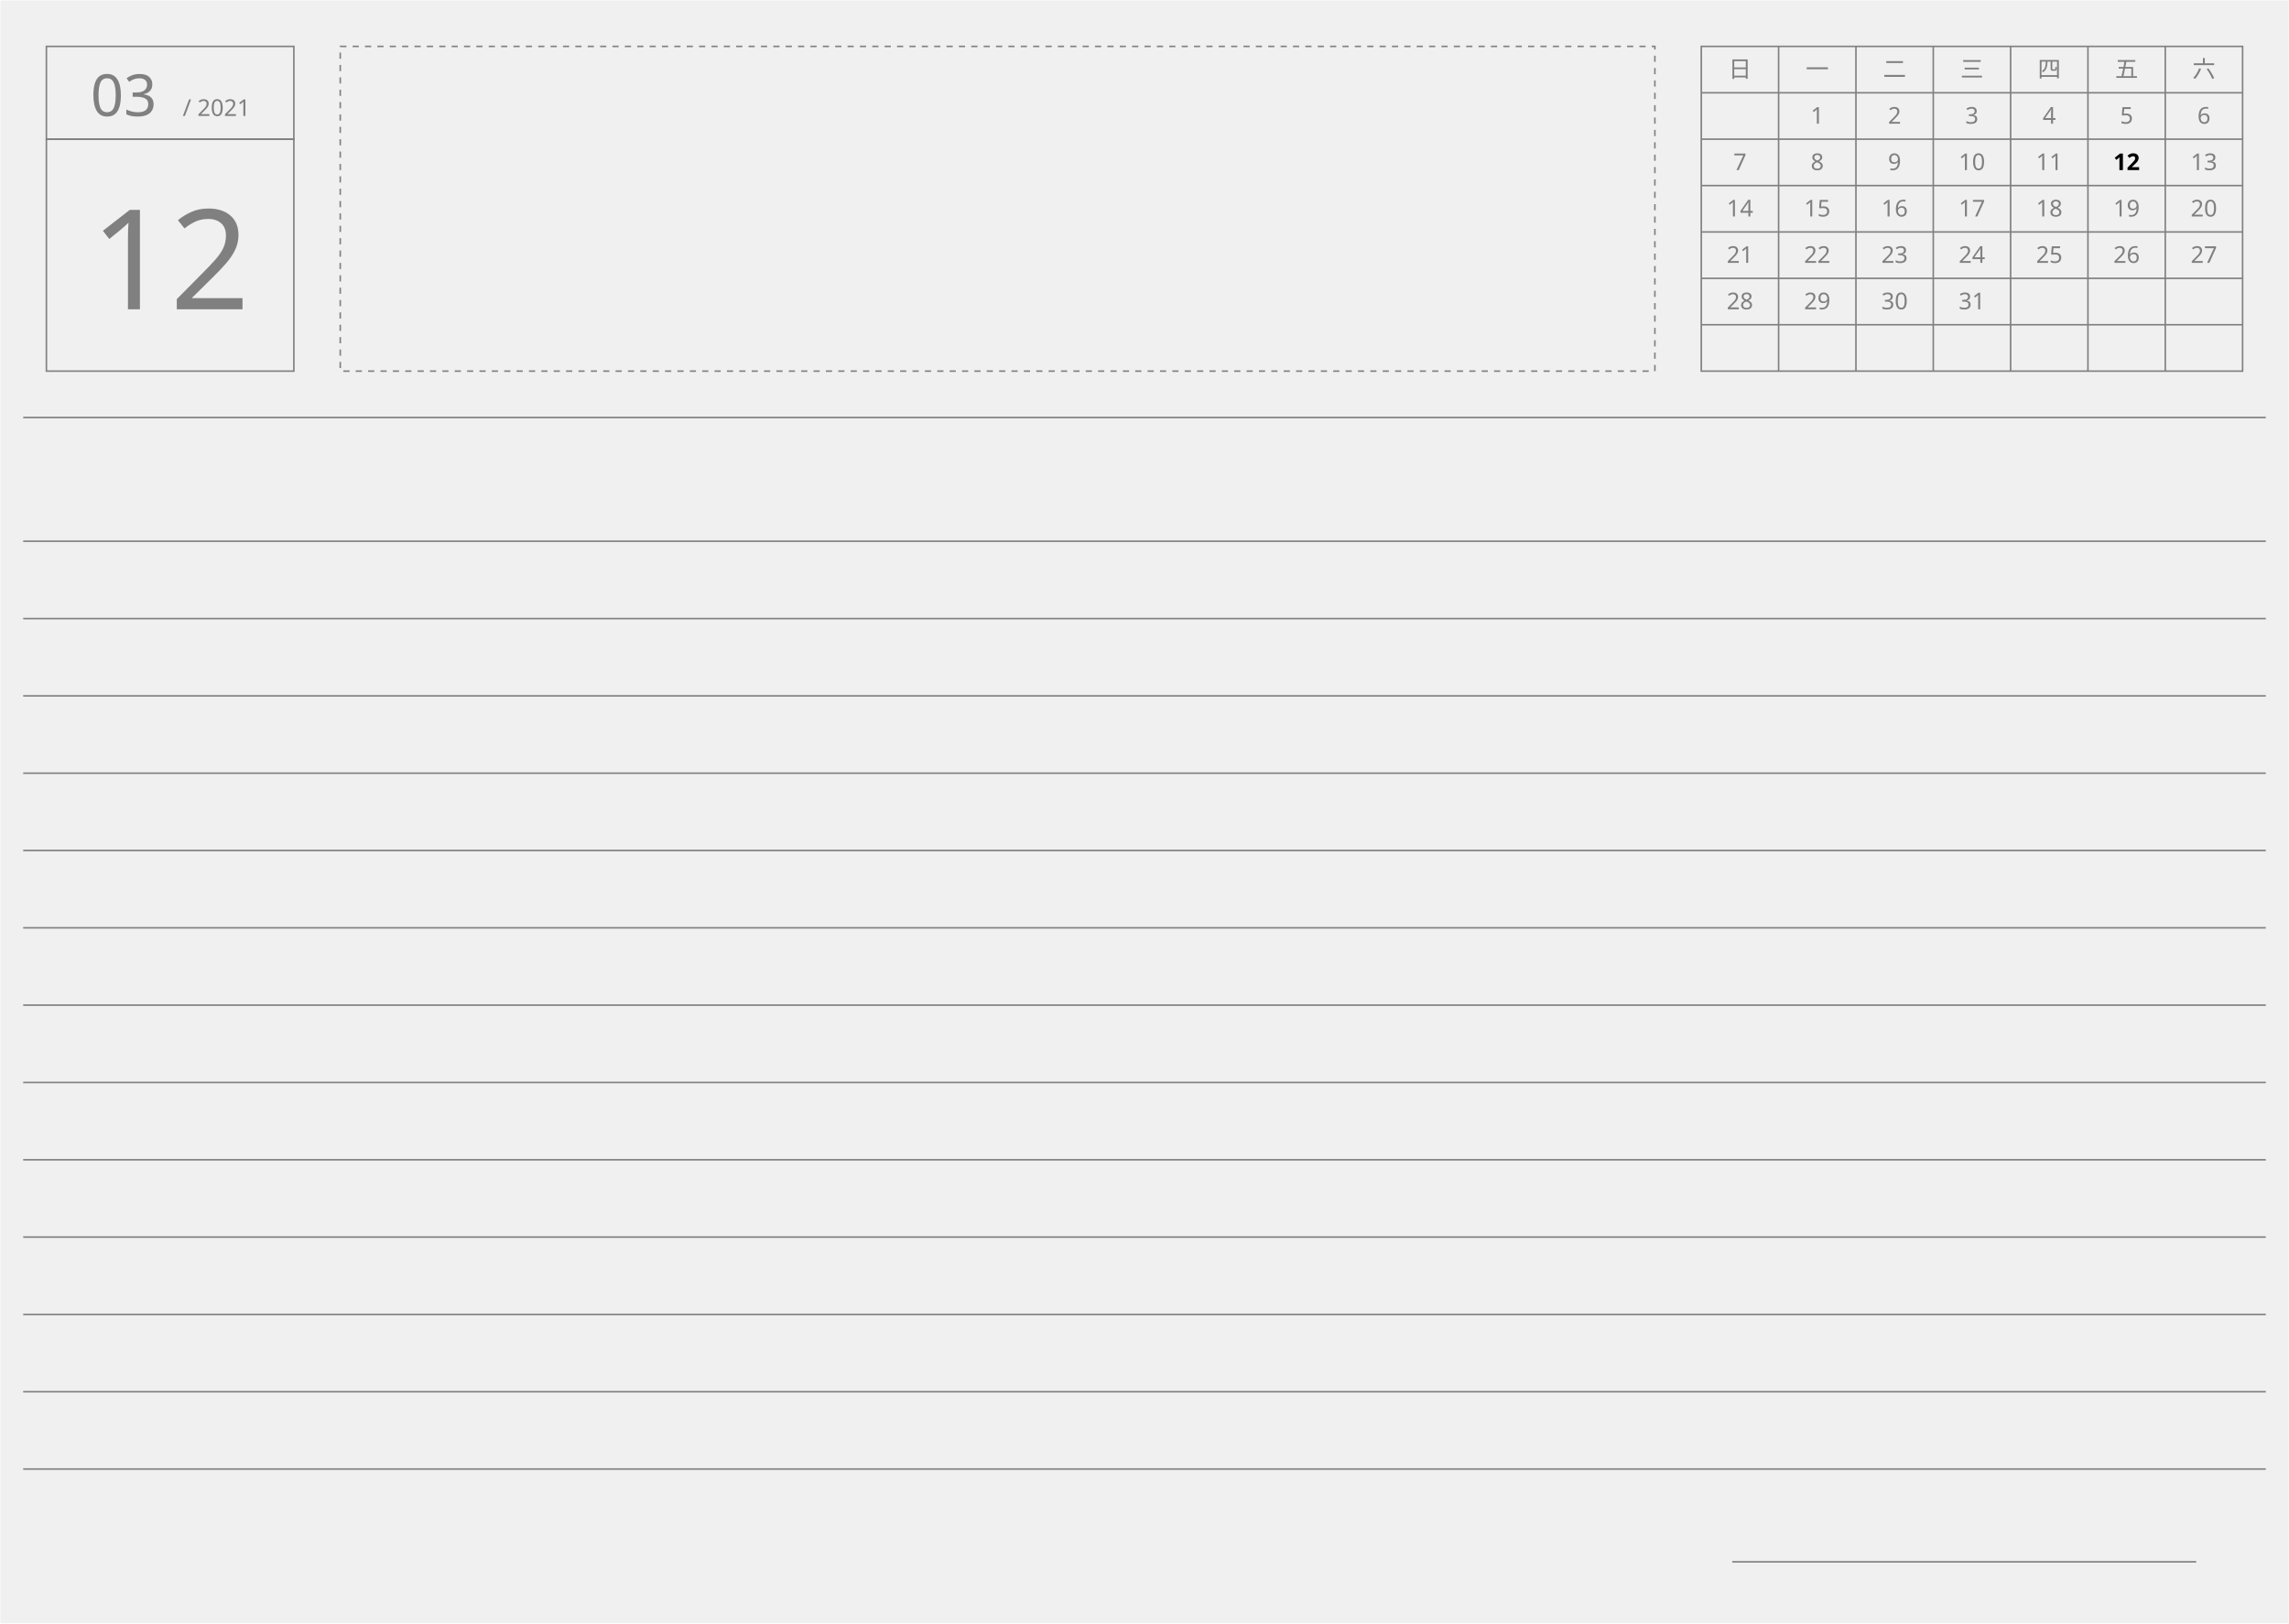
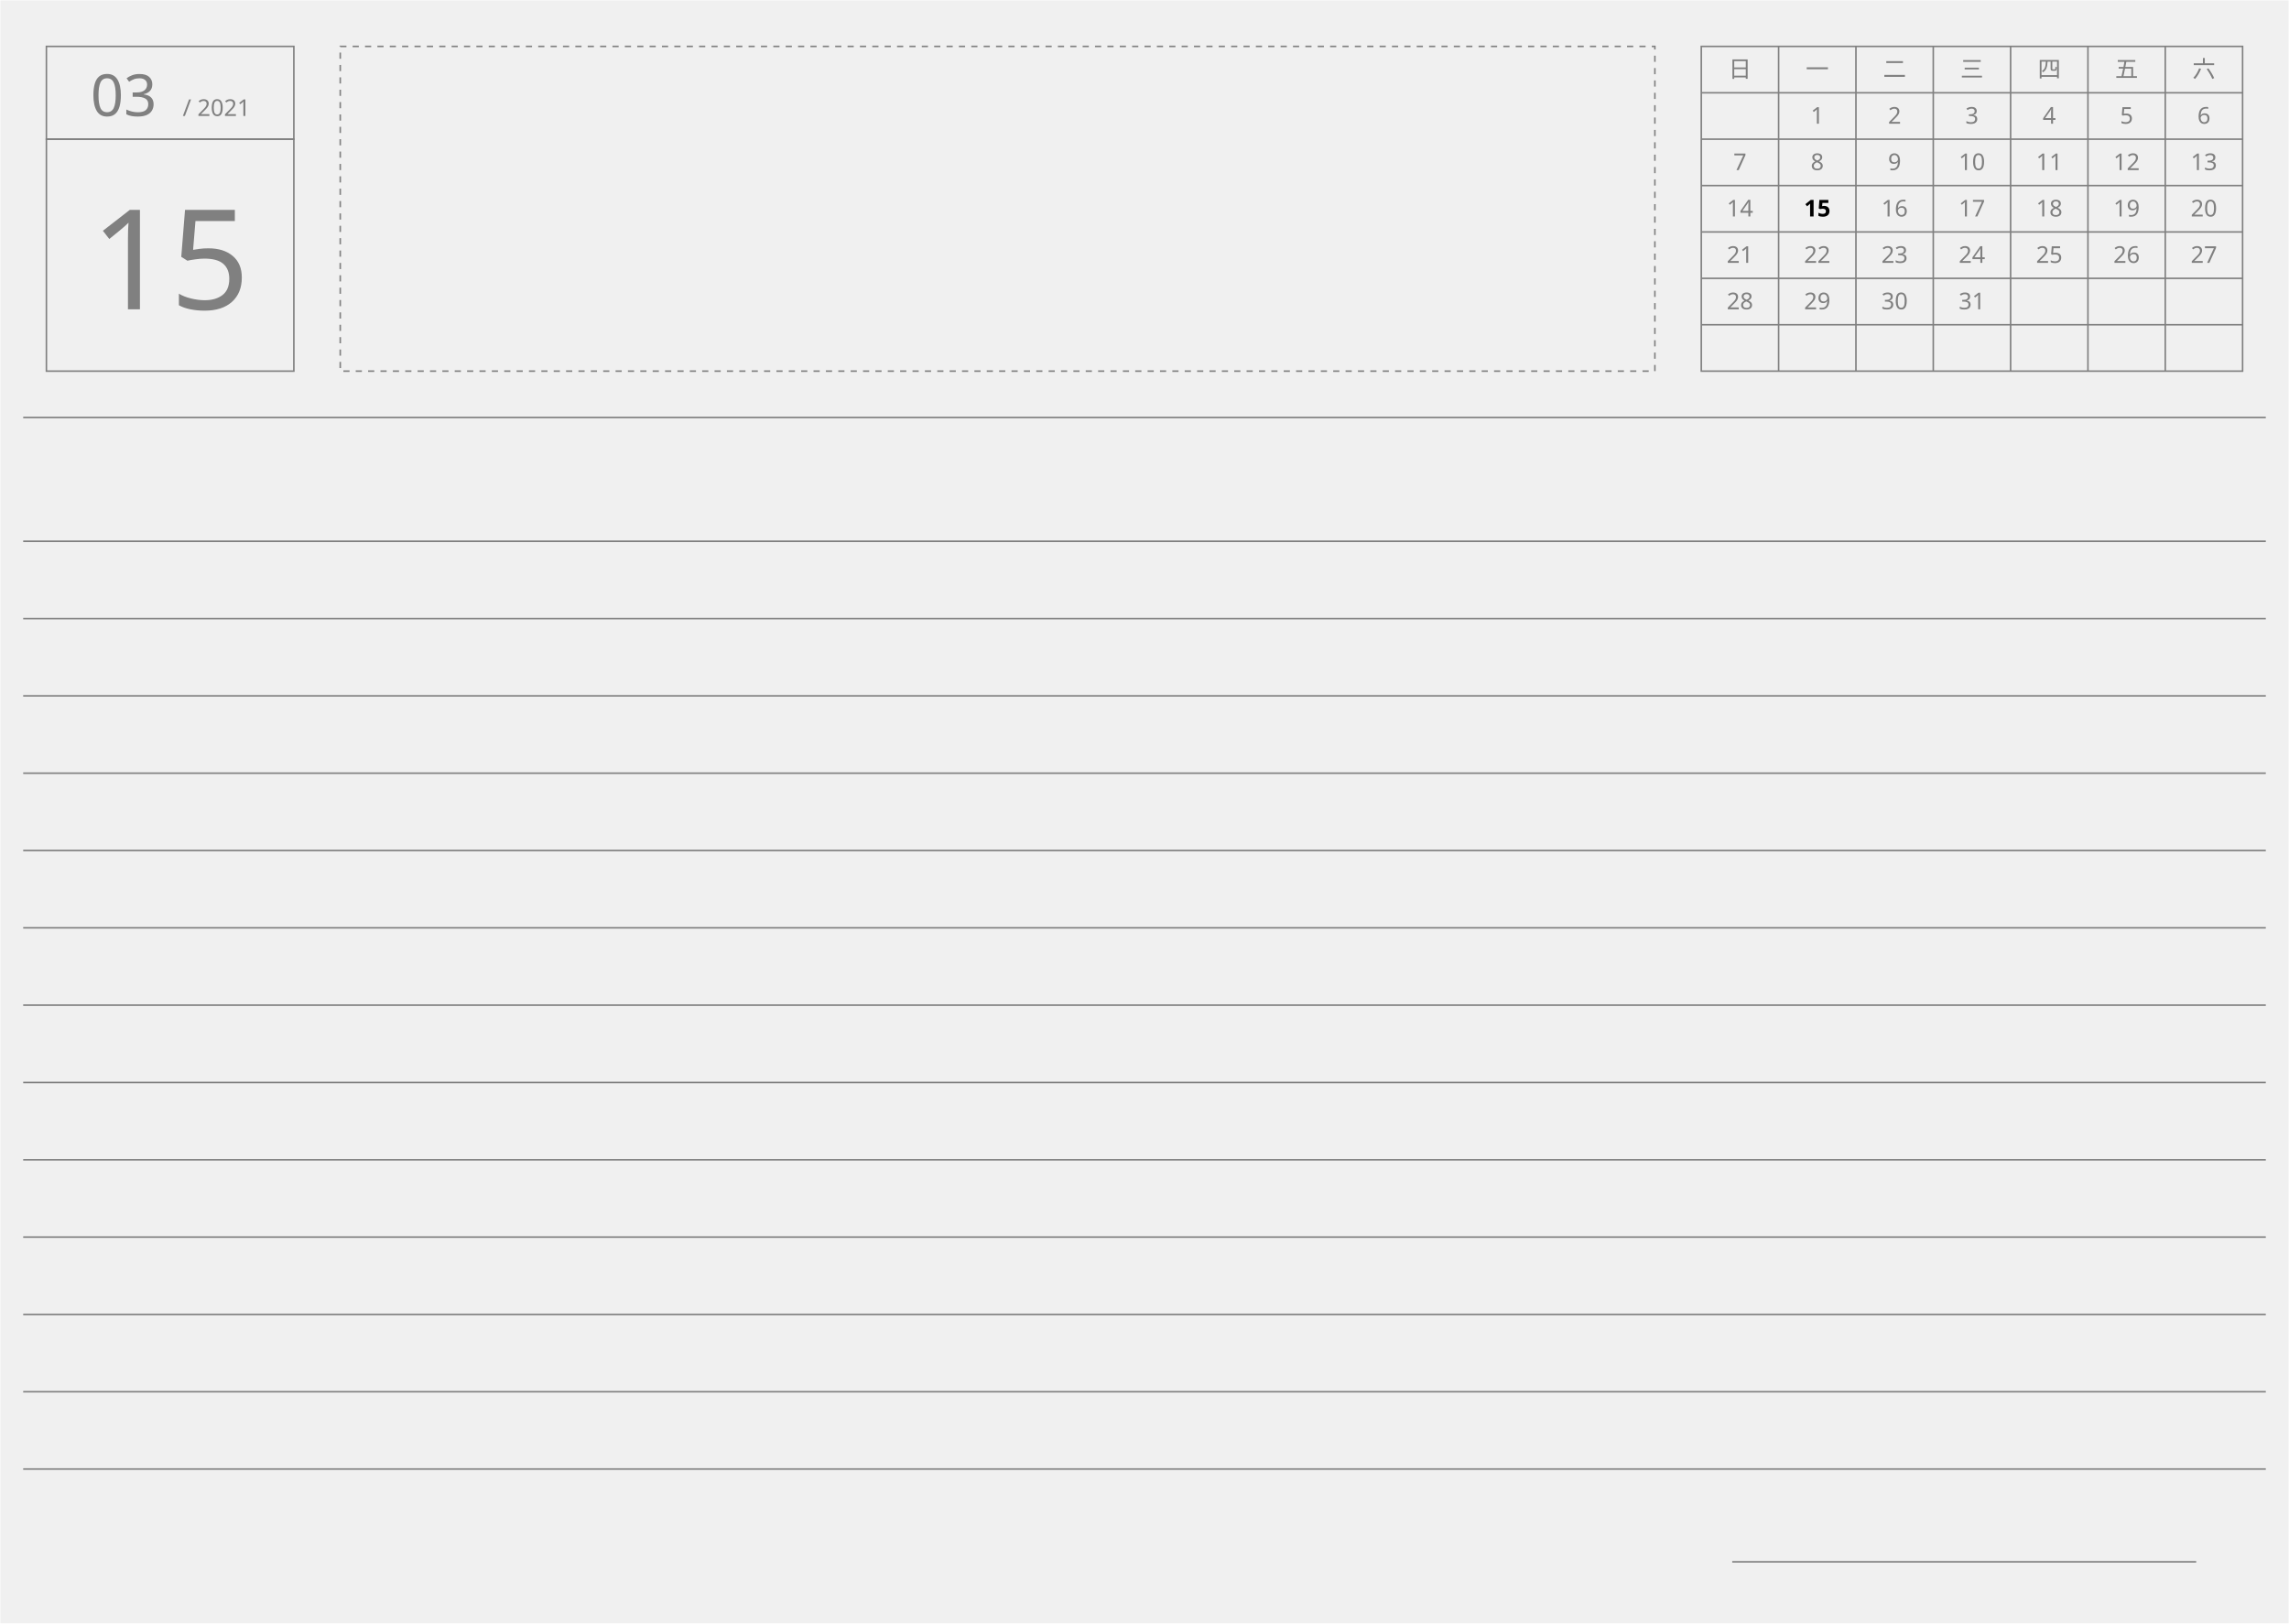
<svg xmlns="http://www.w3.org/2000/svg" fill="silver" viewBox="0 0 2960 2100">
  <rect stroke="white" stroke-width="1" fill="none" width="100%" height="100%" />
  <g transform="translate(2200,60)">
    <g id="calendar-table">
      <path d="M0 0 L700 0 L700 420 L0 420 Z" stroke="gray" stroke-width="2" fill="none" />
      <path d="M0 60 L700 60" stroke="gray" stroke-width="2" fill="none" />
      <path d="M0 120 L700 120" stroke="gray" stroke-width="2" fill="none" />
      <path d="M0 180 L700 180" stroke="gray" stroke-width="2" fill="none" />
      <path d="M0 240 L700 240" stroke="gray" stroke-width="2" fill="none" />
      <path d="M0 300 L700 300" stroke="gray" stroke-width="2" fill="none" />
      <path d="M0 360 L700 360" stroke="gray" stroke-width="2" fill="none" />
      <path d="M100 0 L100 420" stroke="gray" stroke-width="2" fill="none" />
      <path d="M200 0 L200 420" stroke="gray" stroke-width="2" fill="none" />
      <path d="M300 0 L300 420" stroke="gray" stroke-width="2" fill="none" />
      <path d="M400 0 L400 420" stroke="gray" stroke-width="2" fill="none" />
      <path d="M500 0 L500 420" stroke="gray" stroke-width="2" fill="none" />
      <path d="M600 0 L600 420" stroke="gray" stroke-width="2" fill="none" />
    </g>
    <g style="font-size:30px; font-family: verdana, 微软雅黑;">
      <text x="50" y="40" text-anchor="middle" fill="gray">日</text>
      <text x="150" y="40" text-anchor="middle" fill="gray">一</text>
      <text x="250" y="40" text-anchor="middle" fill="gray">二</text>
      <text x="350" y="40" text-anchor="middle" fill="gray">三</text>
      <text x="450" y="40" text-anchor="middle" fill="gray">四</text>
      <text x="550" y="40" text-anchor="middle" fill="gray">五</text>
      <text x="650" y="40" text-anchor="middle" fill="gray">六</text>
    </g>
    <g style="font-size:30px; font-family: verdana;">
      <text text-anchor="middle" x="150" y="100" fill="gray">1</text>
      <text text-anchor="middle" x="250" y="100" fill="gray">2</text>
      <text text-anchor="middle" x="350" y="100" fill="gray">3</text>
      <text text-anchor="middle" x="450" y="100" fill="gray">4</text>
      <text text-anchor="middle" x="550" y="100" fill="gray">5</text>
      <text text-anchor="middle" x="650" y="100" fill="gray">6</text>
      <text text-anchor="middle" x="50" y="160" fill="gray">7</text>
      <text text-anchor="middle" x="150" y="160" fill="gray">8</text>
      <text text-anchor="middle" x="250" y="160" fill="gray">9</text>
      <text text-anchor="middle" x="350" y="160" fill="gray">10</text>
      <text text-anchor="middle" x="450" y="160" fill="gray">11</text>
-       <text text-anchor="middle" x="550" y="160" style="fill: black; font-weight: bold;">12</text>
+       <text text-anchor="middle" x="550" y="160" fill="gray">12</text>
      <text text-anchor="middle" x="650" y="160" fill="gray">13</text>
      <text text-anchor="middle" x="50" y="220" fill="gray">14</text>
-       <text text-anchor="middle" x="150" y="220" fill="gray">15</text>
+       <text text-anchor="middle" x="150" y="220" style="fill: black; font-weight: bold;">15</text>
      <text text-anchor="middle" x="250" y="220" fill="gray">16</text>
      <text text-anchor="middle" x="350" y="220" fill="gray">17</text>
      <text text-anchor="middle" x="450" y="220" fill="gray">18</text>
      <text text-anchor="middle" x="550" y="220" fill="gray">19</text>
      <text text-anchor="middle" x="650" y="220" fill="gray">20</text>
      <text text-anchor="middle" x="50" y="280" fill="gray">21</text>
      <text text-anchor="middle" x="150" y="280" fill="gray">22</text>
      <text text-anchor="middle" x="250" y="280" fill="gray">23</text>
      <text text-anchor="middle" x="350" y="280" fill="gray">24</text>
      <text text-anchor="middle" x="450" y="280" fill="gray">25</text>
      <text text-anchor="middle" x="550" y="280" fill="gray">26</text>
      <text text-anchor="middle" x="650" y="280" fill="gray">27</text>
      <text text-anchor="middle" x="50" y="340" fill="gray">28</text>
      <text text-anchor="middle" x="150" y="340" fill="gray">29</text>
      <text text-anchor="middle" x="250" y="340" fill="gray">30</text>
      <text text-anchor="middle" x="350" y="340" fill="gray">31</text>
    </g>
  </g>
  <g transform="translate(60,60)" style="font-size:30px; font-family: verdana;">
    <rect stroke="gray" stroke-width="2" fill="none" width="320" height="120" />
    <rect y="120" stroke="gray" stroke-width="2" fill="none" width="320" height="300" />
    <text x="100" y="90" text-anchor="middle" style="font-size: 2.5em;" fill="gray">03</text>
    <text x="220" y="90" text-anchor="middle" fill="gray">/ 2021</text>
-     <text x="160" y="340" text-anchor="middle" style="font-size: 6em;" fill="gray">12</text>
+     <text x="160" y="340" text-anchor="middle" style="font-size: 6em;" fill="gray">15</text>
  </g>
  <path d="M440 60 L2140 60 L2140 480 L440 480 Z" stroke-dasharray="8,8" stroke="gray" stroke-width="2" fill="none" />
  <path d="M30 540 L2930 540" stroke="gray" stroke-width="2" fill="none" />
  <g class="lines">
    <path d="M30 700 L2930 700" stroke="gray" stroke-width="2" fill="none" />
    <path d="M30 800 L2930 800" stroke="gray" stroke-width="2" fill="none" />
    <path d="M30 900 L2930 900" stroke="gray" stroke-width="2" fill="none" />
    <path d="M30 1000 L2930 1000" stroke="gray" stroke-width="2" fill="none" />
    <path d="M30 1100 L2930 1100" stroke="gray" stroke-width="2" fill="none" />
    <path d="M30 1200 L2930 1200" stroke="gray" stroke-width="2" fill="none" />
    <path d="M30 1300 L2930 1300" stroke="gray" stroke-width="2" fill="none" />
    <path d="M30 1400 L2930 1400" stroke="gray" stroke-width="2" fill="none" />
    <path d="M30 1500 L2930 1500" stroke="gray" stroke-width="2" fill="none" />
    <path d="M30 1600 L2930 1600" stroke="gray" stroke-width="2" fill="none" />
    <path d="M30 1700 L2930 1700" stroke="gray" stroke-width="2" fill="none" />
    <path d="M30 1800 L2930 1800" stroke="gray" stroke-width="2" fill="none" />
    <path d="M30 1900 L2930 1900" stroke="gray" stroke-width="2" fill="none" />
  </g>
  <path d="M2240 2020 L2840 2020" stroke="gray" stroke-width="2" fill="none" />
</svg>
